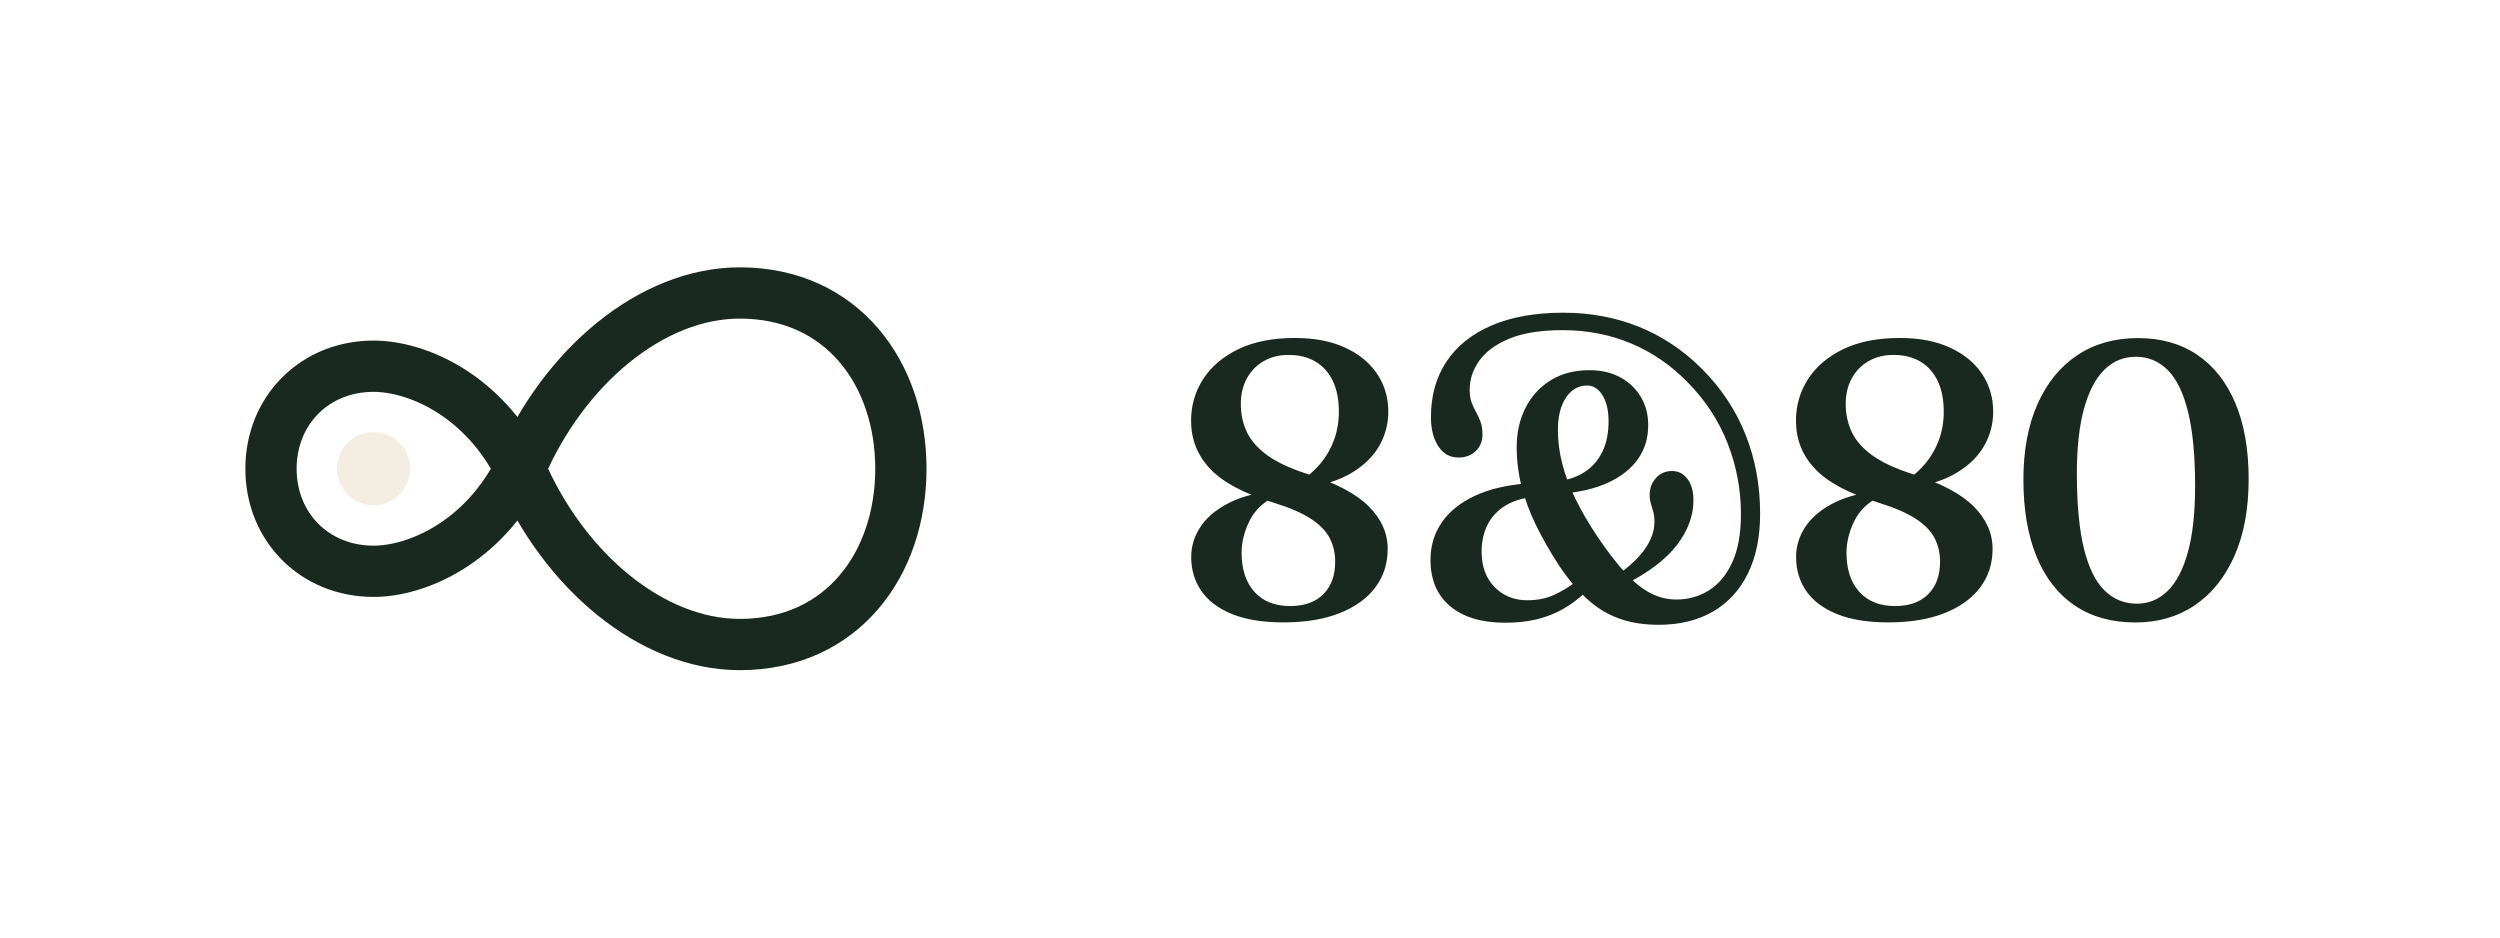
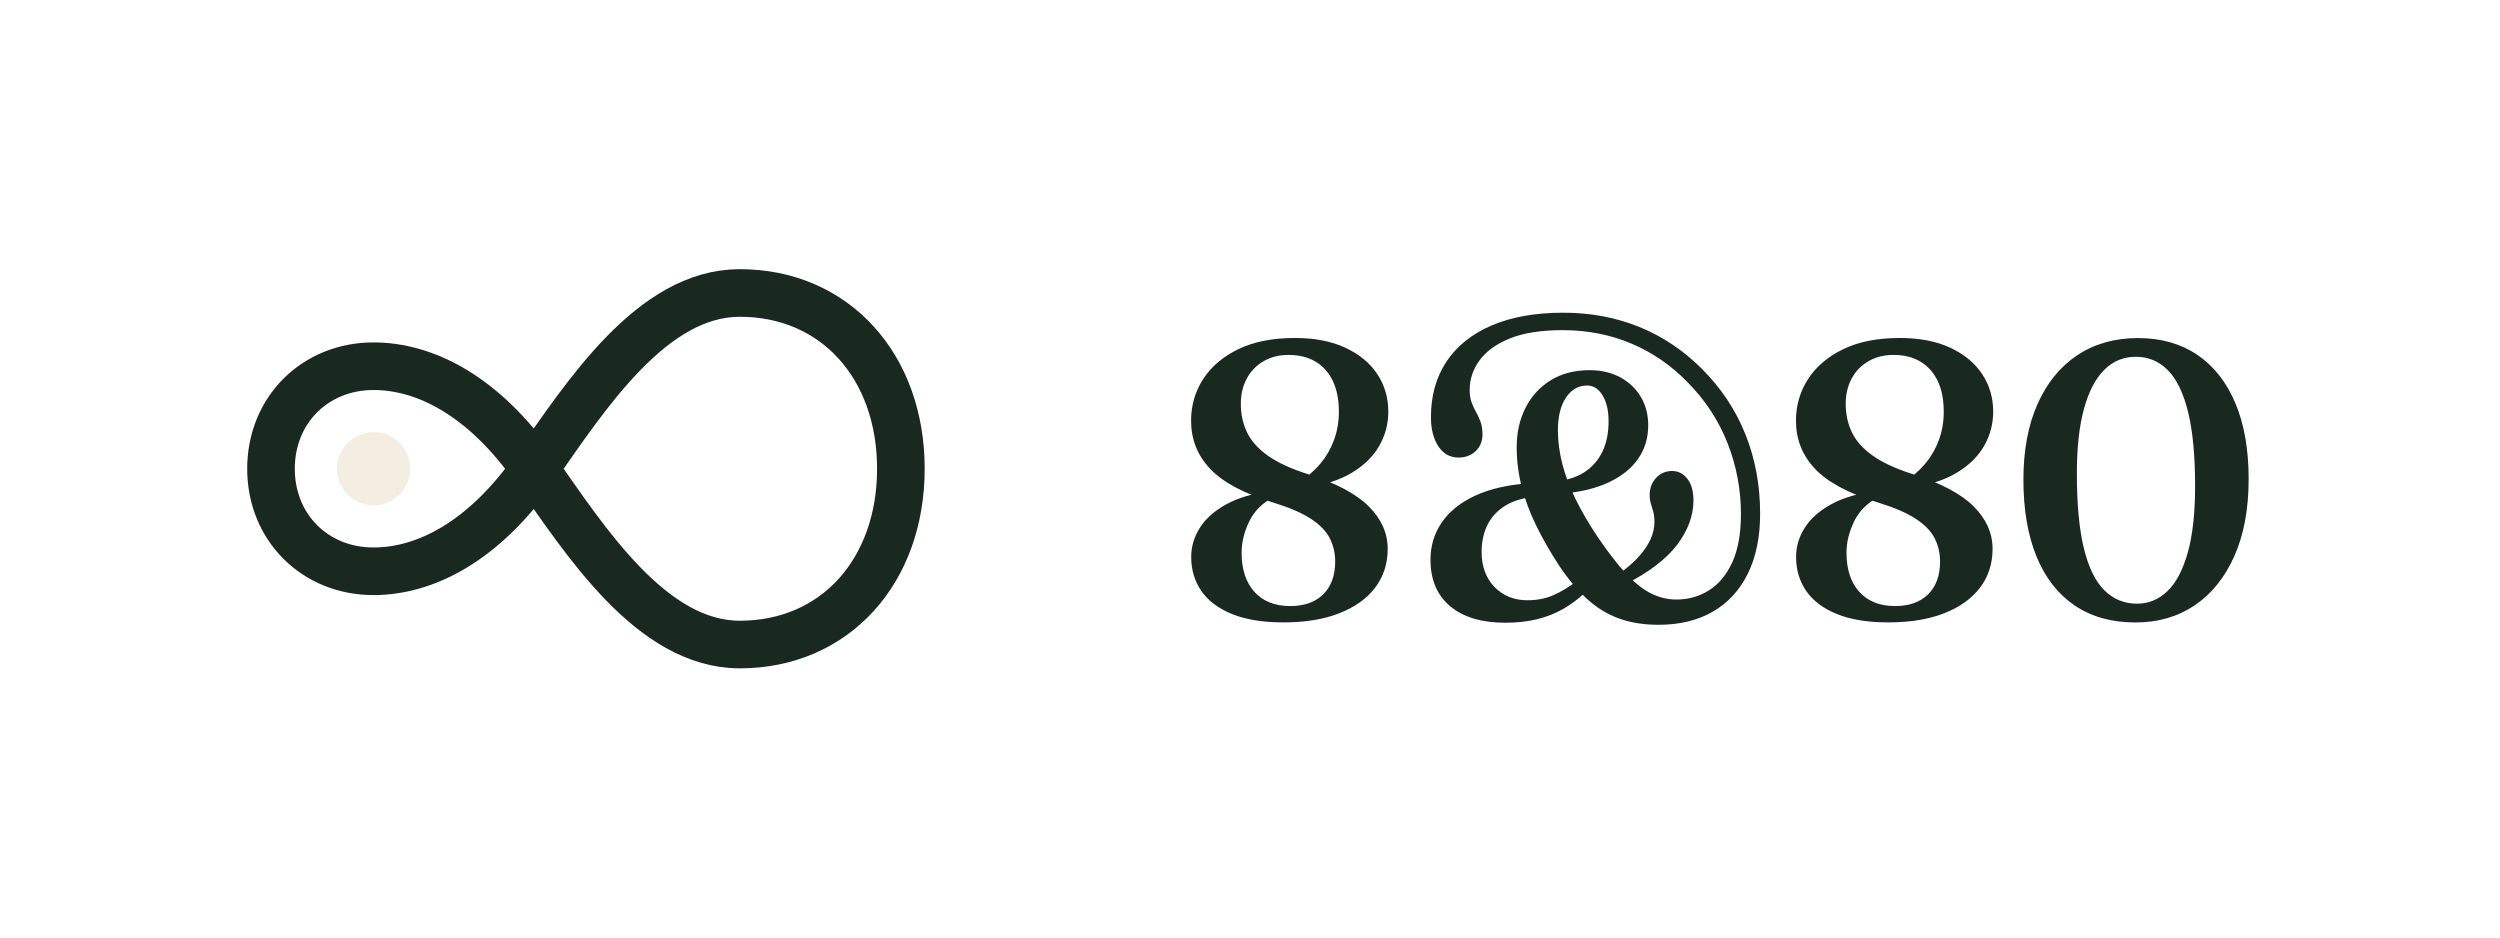
<svg xmlns="http://www.w3.org/2000/svg" viewBox="0 0 256 96" role="img" aria-label="8&amp;80">
  <g transform="translate(24 26.25) scale(.75) translate(-12 -31)">
-     <path d="M51 60C46 50 37 46 31 46C23 46 17 52 17 60C17 68 23 74 31 74C37 74 46 70 51 60C57 46 69 36 81 36C95 36 103 47 103 60C103 73 95 84 81 84C69 84 57 74 51 60Z" fill="none" stroke="#1A2920" stroke-width="7" stroke-linejoin="round" />
+     <path d="M53 60C46 50 38 46 31 46C23 46 17 52 17 60C17 68 23 74 31 74C38 74 46 70 53 60C60 50 69 36 81 36C94 36 103 46 103 60C103 74 94 84 81 84C69 84 60 70 53 60Z" fill="none" stroke="#1A2920" stroke-width="6.5" stroke-linejoin="round" />
    <circle cx="31" cy="60" r="5" fill="#F4EDE1" />
  </g>
  <path transform="translate(120 63.17027) scale(0.02 -0.02)" fill="#1A2920" d="M571.685 -28.15Q412.458 -28.15 307.347 14.887Q202.235 57.924 150.591 133.176Q98.948 208.429 98.948 306.79Q98.948 387.003 143.953 457.288Q188.958 527.574 279.823 577.143Q370.688 626.713 508.551 644.066L520.127 612.702Q434.477 568.56 395.763 488.131Q357.048 407.702 357.048 328.418Q357.048 201.361 422.513 128.433Q487.977 55.505 605.983 55.505Q714.767 55.505 775.444 116.183Q836.122 176.861 836.122 282.787Q836.122 349.003 807.872 403.647Q779.622 458.292 710.51 503.079Q641.398 547.866 518.314 585.724Q292.882 655.216 195.597 758.428Q98.311 861.639 98.311 1004.492Q98.311 1121.137 159.92 1217.176Q221.53 1313.216 340.038 1370.647Q458.546 1428.079 629.92 1428.079Q781.209 1428.079 888.355 1378.112Q995.501 1328.145 1051.825 1243.0Q1108.149 1157.855 1108.149 1050.571Q1108.149 957.787 1062.47 876.787Q1016.791 795.787 922.821 738.858Q828.851 681.929 685.835 661.716L655.68 693.724Q715.827 731.656 760.58 784.942Q805.333 838.229 830.155 905.8Q854.977 973.371 854.977 1050.942Q854.977 1143.363 824.156 1207.787Q793.335 1272.21 735.979 1306.743Q678.622 1341.276 598.122 1341.276Q524.264 1341.276 468.837 1308.741Q413.409 1276.205 383.231 1219.813Q353.054 1163.421 353.054 1091.137Q353.054 1011.995 384.197 946.138Q415.341 880.281 489.843 826.675Q564.346 773.068 694.712 731.497Q910.786 662.858 1007.896 566.001Q1105.007 469.145 1105.007 348.213Q1105.007 235.213 1041.467 150.747Q977.928 66.281 858.42 19.066Q738.912 -28.15 571.685 -28.15ZM2492.018 -40.437Q2653.318 -40.437 2769.793 26.889Q2886.268 94.216 2949.061 221.725Q3011.853 349.235 3011.853 528.603Q3011.853 746.461 2936.496 934.89Q2861.14 1123.319 2712.413 1271.398Q2569.758 1413.475 2390.926 1485.469Q2212.094 1557.464 2004.504 1557.464Q1789.272 1557.464 1637.511 1492.319Q1485.751 1427.174 1406.103 1307.383Q1326.456 1187.593 1326.456 1023.227Q1326.456 930.871 1364.422 873.369Q1402.387 815.866 1467.319 815.866Q1521.04 815.866 1555.652 848.94Q1590.264 882.013 1590.264 933.874Q1590.264 972.377 1580.229 999.412Q1570.193 1026.448 1557.264 1049.34Q1544.335 1072.232 1534.514 1098.516Q1524.693 1124.8 1524.693 1162.013Q1524.693 1243.437 1574.766 1312.936Q1624.838 1382.434 1729.629 1425.292Q1834.42 1468.15 2000.217 1468.15Q2188.66 1468.15 2350.772 1400.263Q2512.884 1332.377 2640.247 1201.661Q2776.539 1063.942 2845.072 889.41Q2913.605 714.877 2913.605 526.53Q2913.605 376.311 2869.28 279.629Q2824.955 182.948 2749.878 135.946Q2674.802 88.945 2583.37 88.945Q2515.657 88.945 2453.299 120.124Q2390.941 151.303 2325.261 221.696Q2259.581 292.09 2179.365 410.448Q2112.075 511.166 2066.573 603.879Q2021.07 696.593 1998.783 784.337Q1976.496 872.082 1976.496 955.716Q1976.496 1061.566 2017.959 1123.096Q2059.422 1184.626 2125.925 1184.626Q2174.354 1184.626 2205.107 1134.166Q2235.859 1083.705 2235.859 1002.139Q2235.859 913.932 2206.182 850.078Q2176.504 786.224 2121.611 747.474Q2066.717 708.724 1988.499 696.295L1999.859 631.134Q2139.51 643.063 2237.62 689.314Q2335.731 735.566 2387.303 809.601Q2438.875 883.637 2438.875 981.35Q2438.875 1063.281 2400.873 1126.82Q2362.87 1190.358 2295.329 1226.788Q2227.788 1263.219 2138.709 1263.219Q2022.849 1263.219 1939.381 1211.504Q1855.914 1159.79 1810.698 1070.647Q1765.483 981.505 1765.483 869.221Q1765.483 766.716 1790.487 668.429Q1815.491 570.142 1864.103 469.999Q1912.715 369.855 1983.862 260.781Q2053.22 157.568 2127.184 90.567Q2201.149 23.566 2290.079 -8.436Q2379.01 -40.437 2492.018 -40.437ZM2285.993 217.879 2320.578 166.579Q2502.233 258.224 2586.345 368.687Q2670.457 479.15 2670.457 597.219Q2670.457 666.432 2639.673 706.683Q2608.889 746.934 2560.744 746.934Q2511.241 746.934 2478.777 711.361Q2446.312 675.787 2446.312 625.568Q2446.312 599.213 2452.703 579.072Q2459.094 558.932 2464.914 537.684Q2470.733 516.437 2470.733 485.084Q2470.733 443.94 2451.802 399.942Q2432.87 355.945 2392.221 310.377Q2351.573 264.808 2285.993 217.879ZM1834.854 612.631V684.582Q1666.198 673.437 1552.69 620.579Q1439.182 567.721 1381.643 483.399Q1324.103 399.076 1324.103 292.647Q1324.103 138.855 1425.002 54.497Q1525.901 -29.861 1707.483 -29.861Q1797.983 -29.861 1871.234 -11.574Q1944.485 6.713 2004.524 41.358Q2064.562 76.003 2115.351 124.076L2073.122 183.093Q2011.972 136.945 1953.043 111.086Q1894.114 85.227 1820.188 85.227Q1717.625 85.227 1651.733 153.295Q1585.841 221.363 1585.841 333.639Q1585.841 405.639 1612.484 463.922Q1639.127 522.205 1694.38 561.096Q1749.633 599.987 1834.854 612.631ZM3668.685 -28.15Q3509.458 -28.15 3404.347 14.887Q3299.235 57.924 3247.591 133.176Q3195.948 208.429 3195.948 306.79Q3195.948 387.003 3240.953 457.288Q3285.958 527.574 3376.823 577.143Q3467.688 626.713 3605.551 644.066L3617.127 612.702Q3531.477 568.56 3492.763 488.131Q3454.048 407.702 3454.048 328.418Q3454.048 201.361 3519.513 128.433Q3584.977 55.505 3702.983 55.505Q3811.767 55.505 3872.444 116.183Q3933.122 176.861 3933.122 282.787Q3933.122 349.003 3904.872 403.647Q3876.622 458.292 3807.51 503.079Q3738.398 547.866 3615.314 585.724Q3389.882 655.216 3292.597 758.428Q3195.311 861.639 3195.311 1004.492Q3195.311 1121.137 3256.92 1217.176Q3318.53 1313.216 3437.038 1370.647Q3555.546 1428.079 3726.92 1428.079Q3878.209 1428.079 3985.355 1378.112Q4092.501 1328.145 4148.825 1243.0Q4205.149 1157.855 4205.149 1050.571Q4205.149 957.787 4159.47 876.787Q4113.791 795.787 4019.821 738.858Q3925.851 681.929 3782.835 661.716L3752.68 693.724Q3812.827 731.656 3857.58 784.942Q3902.333 838.229 3927.155 905.8Q3951.977 973.371 3951.977 1050.942Q3951.977 1143.363 3921.156 1207.787Q3890.335 1272.21 3832.979 1306.743Q3775.622 1341.276 3695.122 1341.276Q3621.264 1341.276 3565.837 1308.741Q3510.409 1276.205 3480.231 1219.813Q3450.054 1163.421 3450.054 1091.137Q3450.054 1011.995 3481.197 946.138Q3512.341 880.281 3586.843 826.675Q3661.346 773.068 3791.712 731.497Q4007.786 662.858 4104.896 566.001Q4202.007 469.145 4202.007 348.213Q4202.007 235.213 4138.467 150.747Q4074.928 66.281 3955.42 19.066Q3835.912 -28.15 3668.685 -28.15ZM4946.483 1427.579Q5123.42 1427.579 5250.141 1341.828Q5376.862 1256.076 5444.973 1094.54Q5513.083 933.003 5513.083 706.361Q5513.083 475.716 5439.9 311.284Q5366.717 146.853 5236.709 59.172Q5106.701 -28.508 4933.835 -28.508Q4750.967 -28.508 4622.565 58.421Q4494.164 145.35 4427.016 308.958Q4359.869 472.566 4359.869 702.853Q4359.869 927.5 4432.195 1090.038Q4504.521 1252.576 4636.174 1340.078Q4767.827 1427.579 4946.483 1427.579ZM5238.92 669.863Q5238.92 902.642 5203.06 1048.78Q5167.201 1194.918 5099.234 1263.38Q5031.267 1331.842 4935.122 1331.842Q4841.333 1331.842 4773.828 1264.913Q4706.324 1197.984 4669.928 1065.2Q4633.532 932.416 4633.532 734.492Q4633.532 497.784 4669.57 350.79Q4705.609 203.795 4774.755 135.727Q4843.901 67.658 4941.333 67.658Q5030.622 67.658 5097.412 132.052Q5164.201 196.445 5201.56 329.944Q5238.92 463.442 5238.92 669.863Z" />
</svg>
